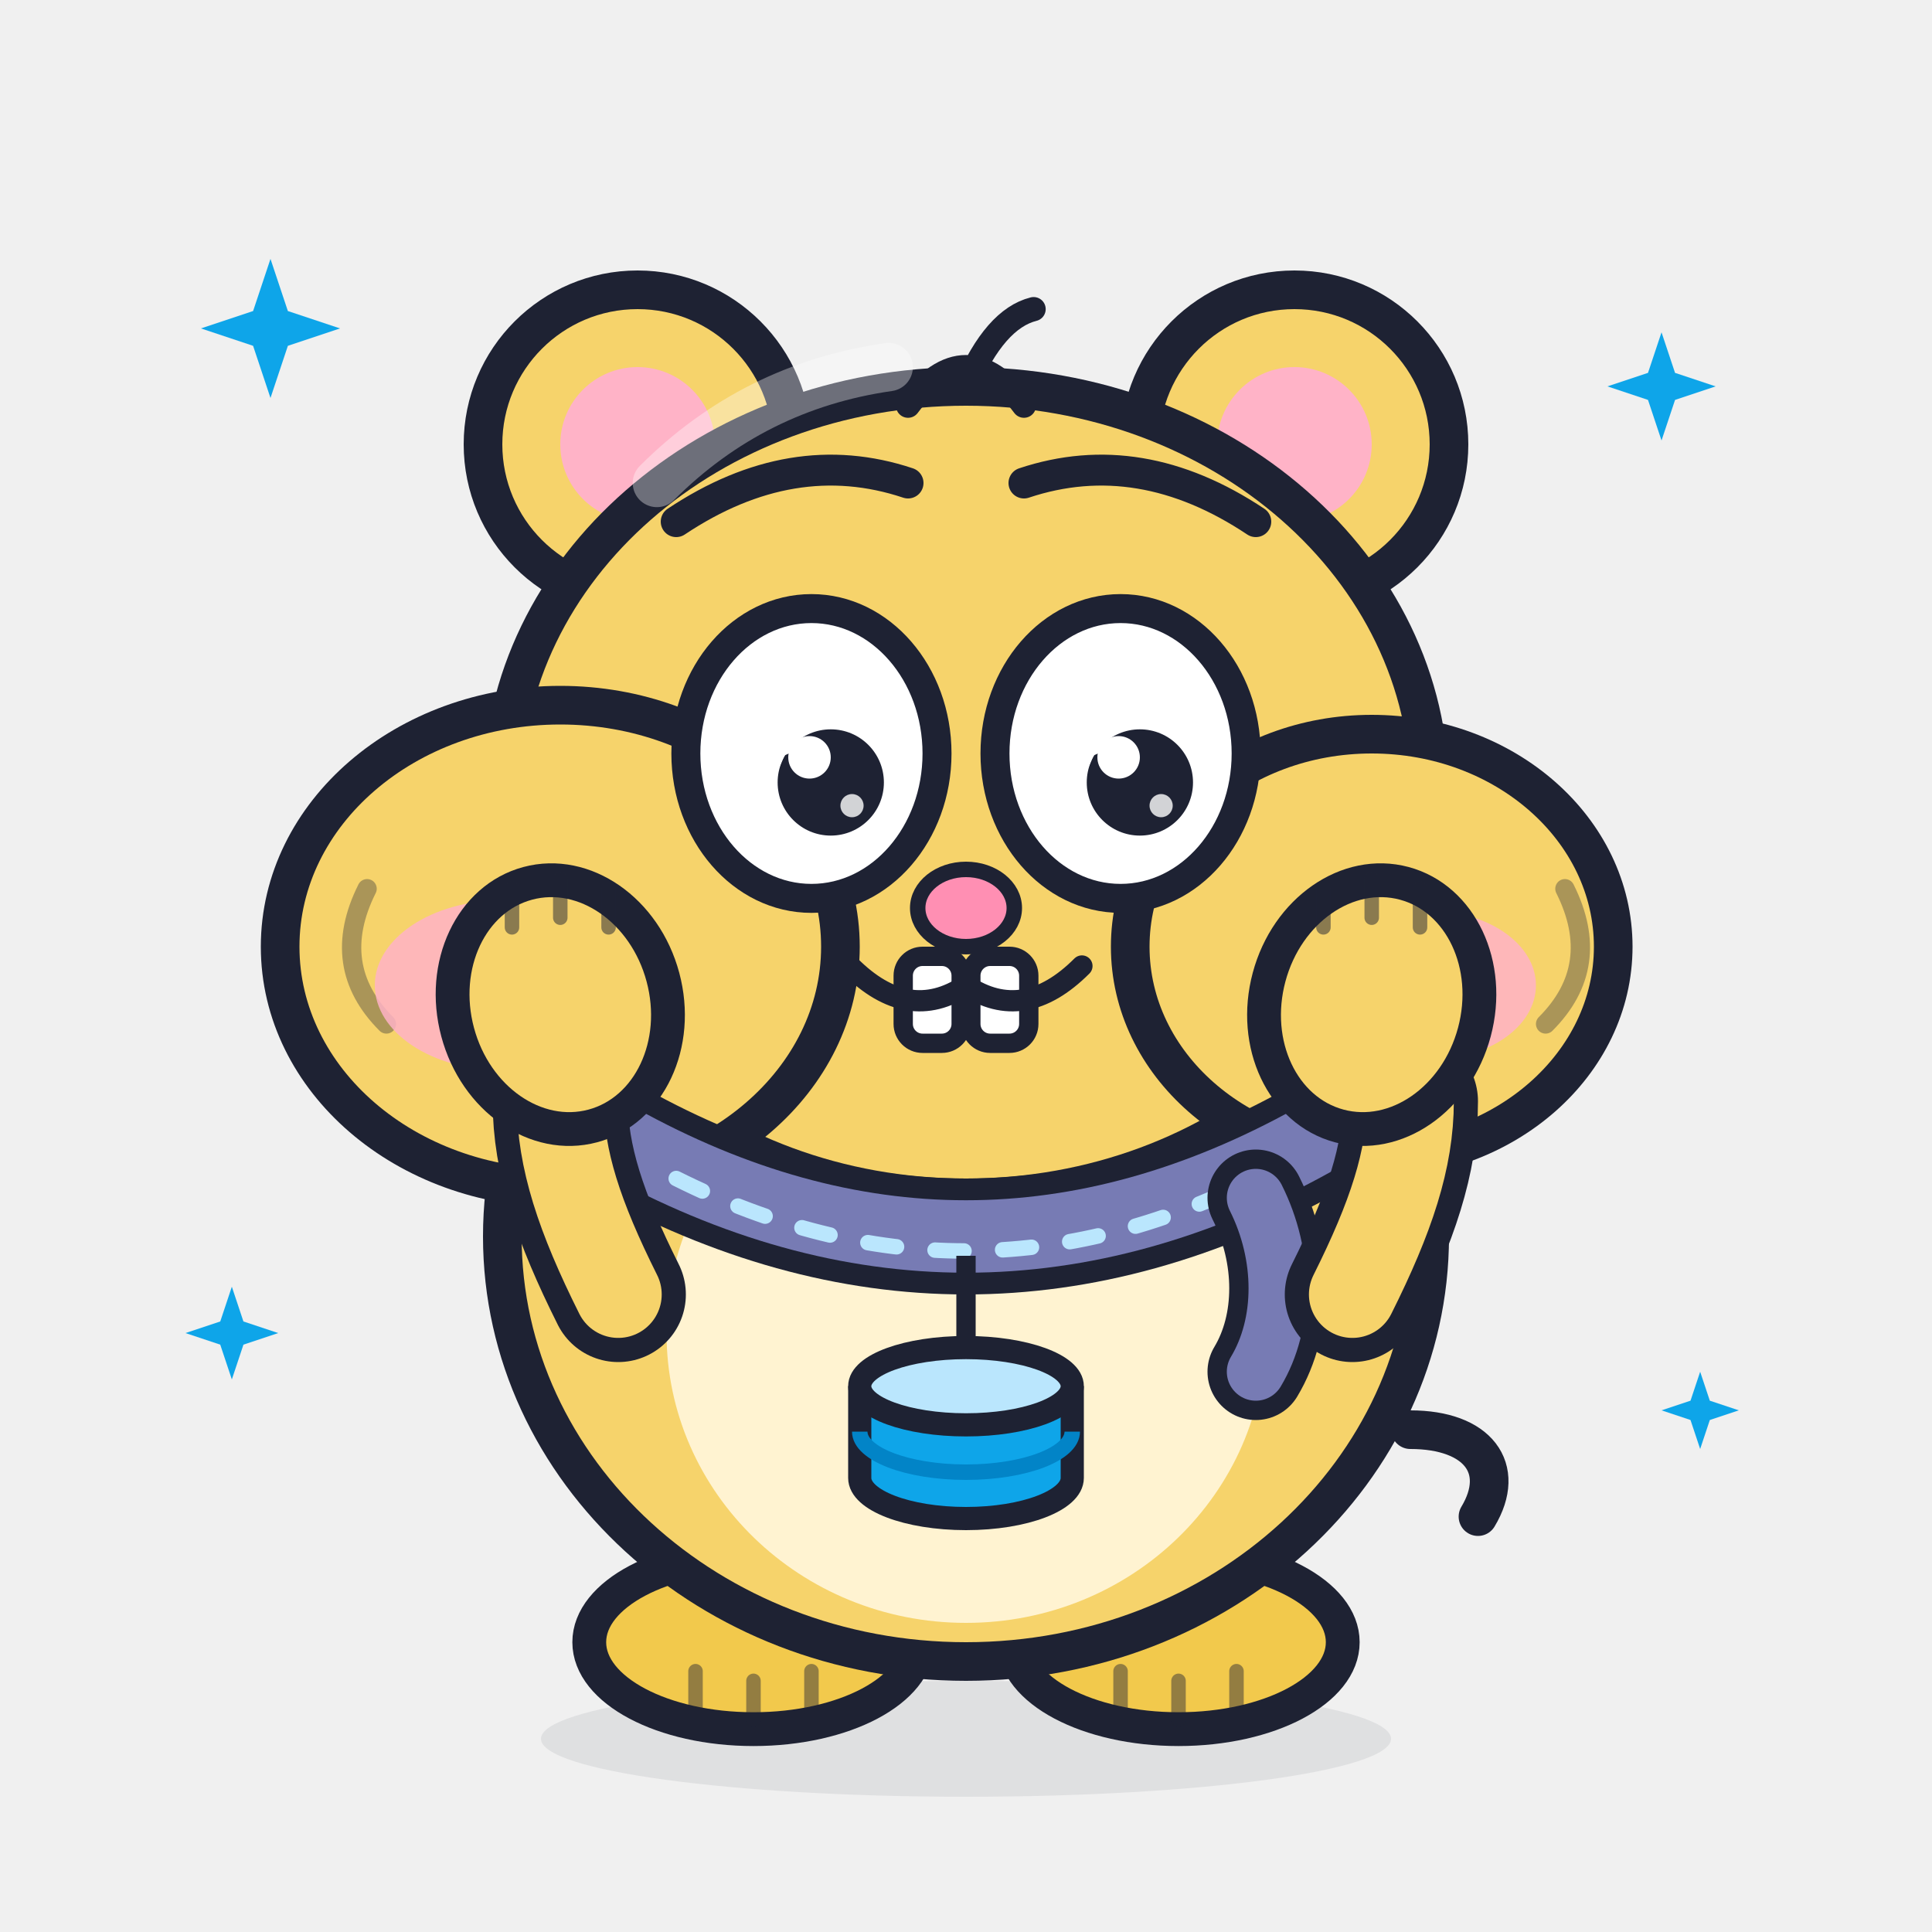
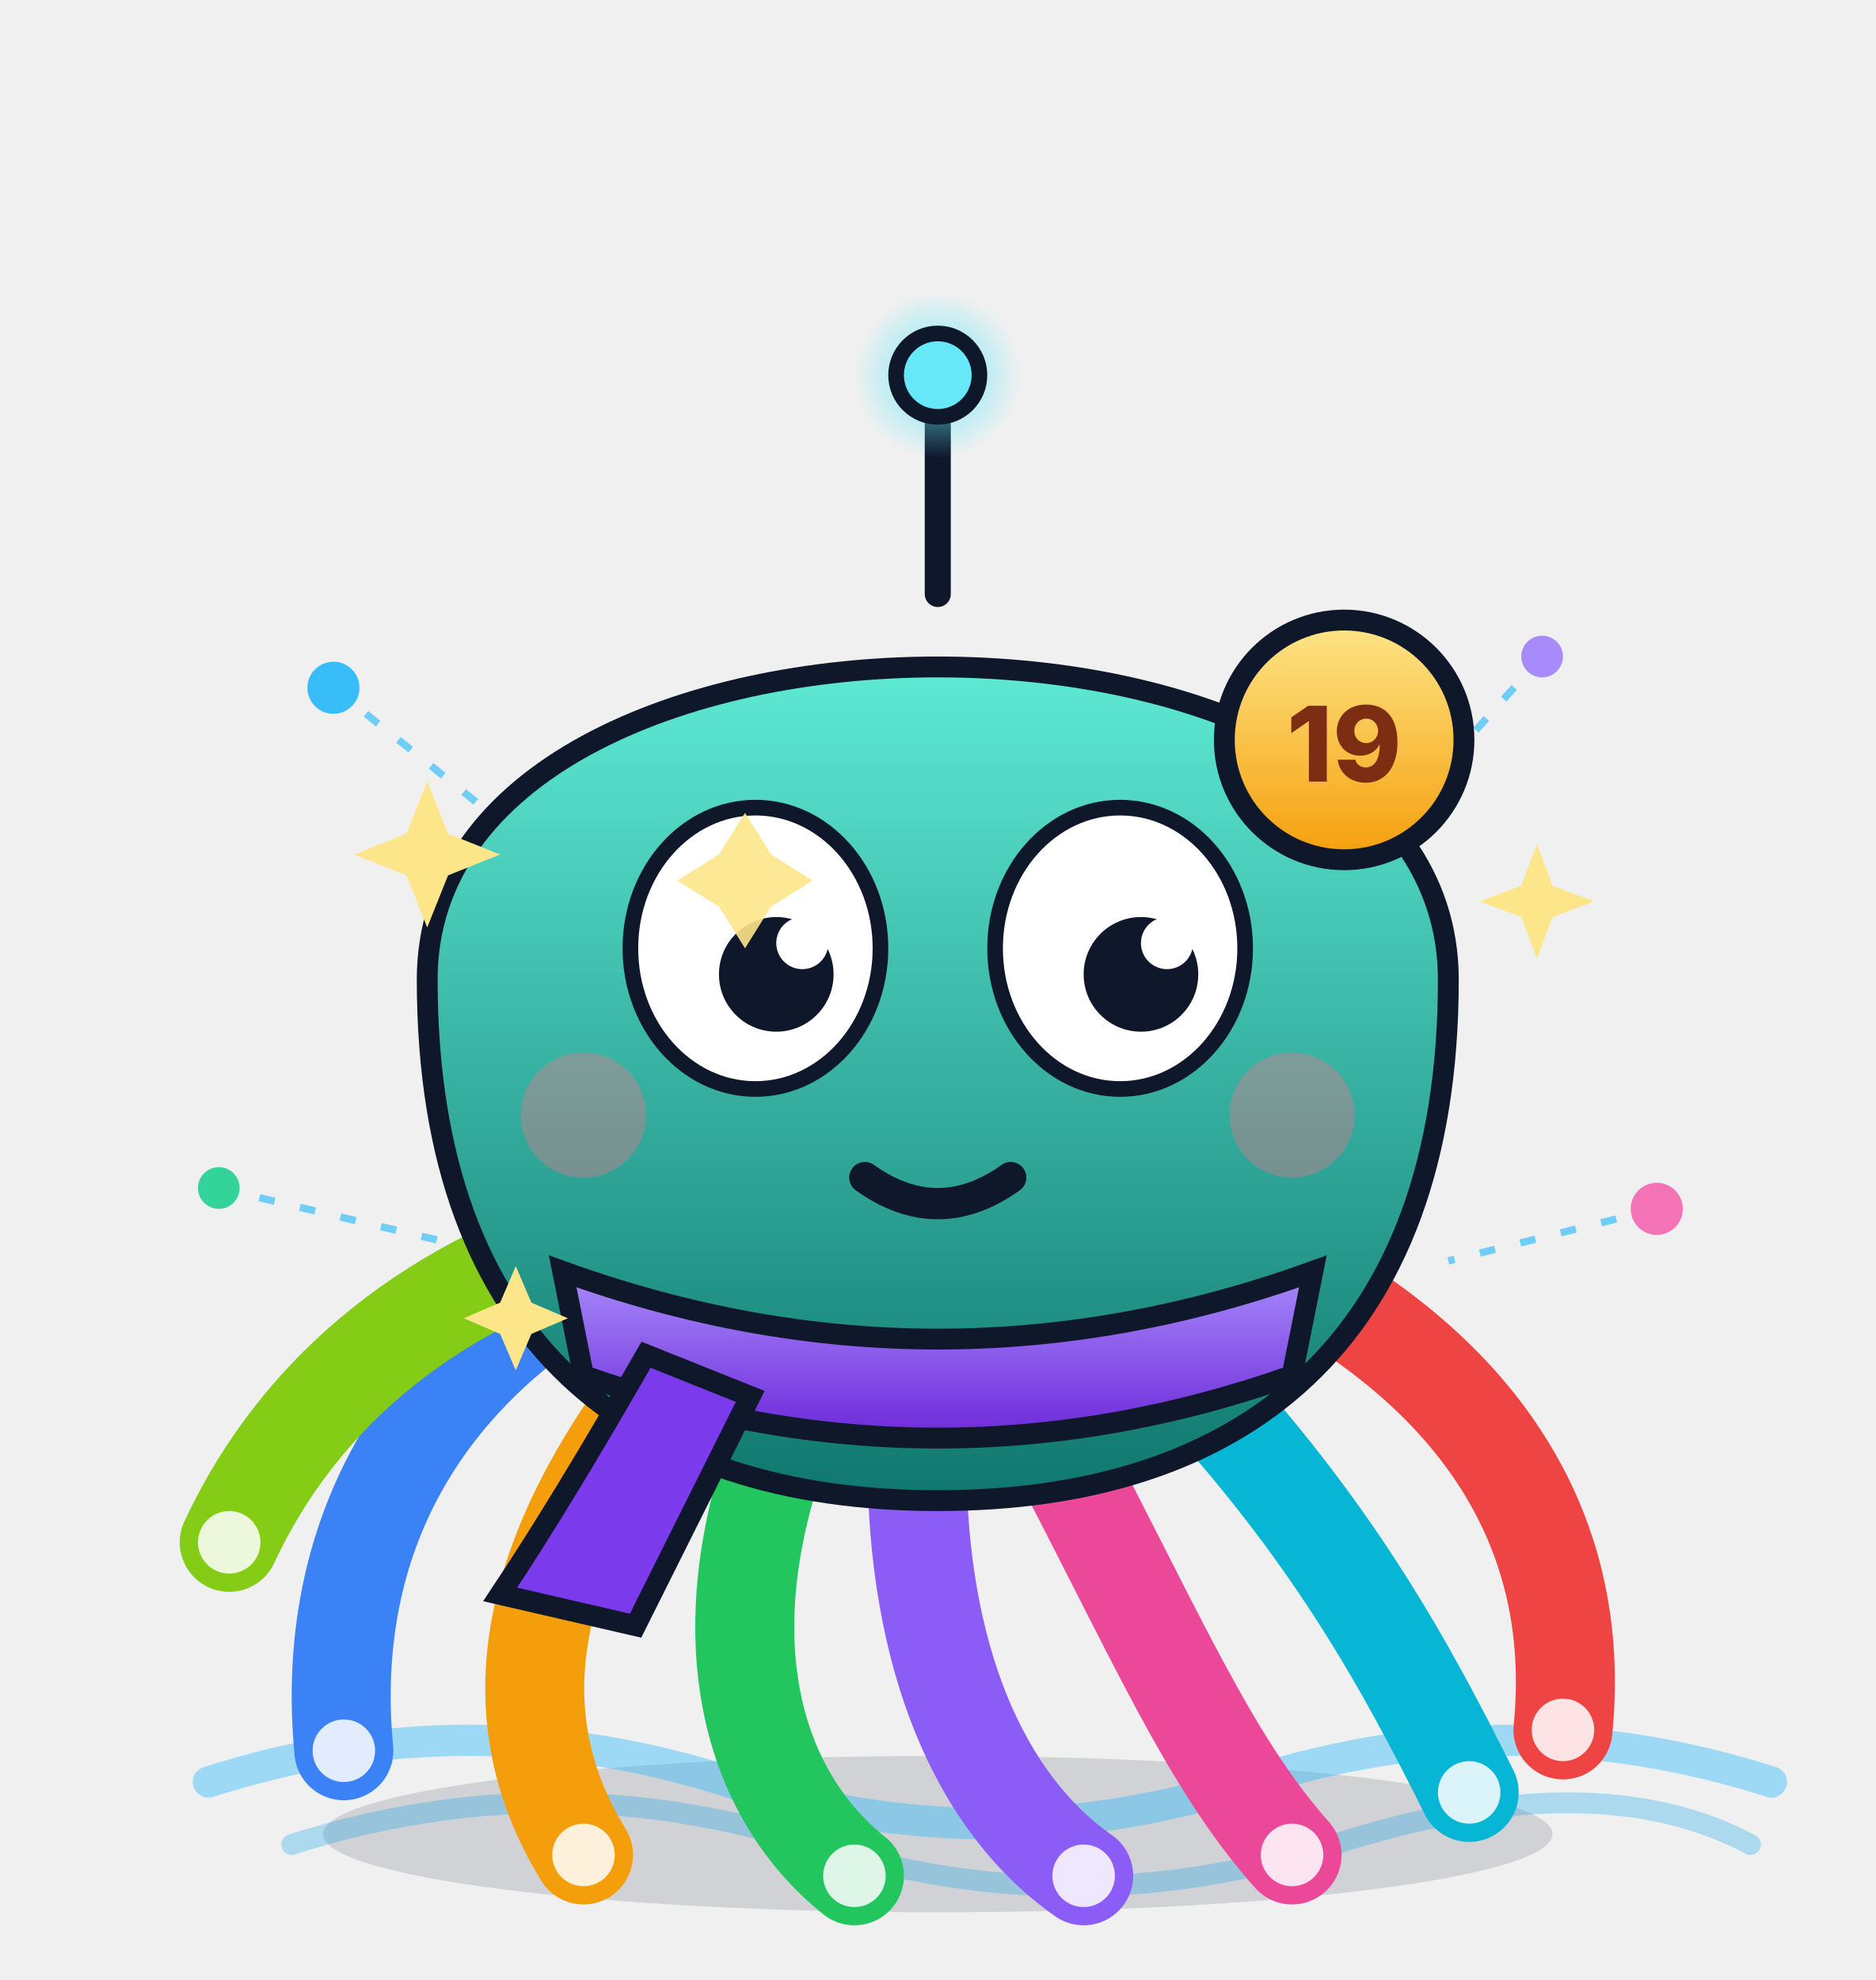
- <svg xmlns="http://www.w3.org/2000/svg" viewBox="0 0 200 200" width="88" height="88" role="img" aria-label="数据仓鼠仓仓 · 卖萌 Cute">
-   <style>
-   .ex-motion { animation: ex-bob 2.8s ease-in-out infinite; transform-box: fill-box; transform-origin: 50% 50%; }
-   .ex-anim-tear { animation: ex-tear 1.8s ease-in infinite; transform-box: fill-box; transform-origin: center; }
-   .ex-anim-sweat { animation: ex-tear 1.5s ease-in infinite; transform-box: fill-box; transform-origin: center; }
-   .ex-anim-heart { animation: ex-heart 2.2s ease-out infinite; transform-box: fill-box; transform-origin: center; }
-   .ex-anim-spark { animation: ex-spark 1.9s ease-in-out infinite; transform-box: fill-box; transform-origin: center; }
-   .ex-anim-rain { animation: ex-rain 1.4s linear infinite; transform-box: fill-box; transform-origin: center; }
-   .ex-anim-confetti { animation: ex-confetti 2.4s linear infinite; transform-box: fill-box; transform-origin: center; }
-   .ex-anim-pulse { animation: ex-pulse 1.6s ease-in-out infinite; transform-box: fill-box; transform-origin: center; }
-   .ex-anim-knock { animation: ex-knock 0.55s ease-in-out infinite; transform-box: fill-box; transform-origin: center; }
-   .ex-anim-knockline { animation: ex-knockline 0.55s ease-out infinite; transform-box: fill-box; transform-origin: center; }
-   .ex-anim-palm { animation: ex-palm 0.9s ease-in-out infinite; transform-box: fill-box; transform-origin: center; }
-   .ex-anim-steam { animation: ex-steam 1.8s ease-out infinite; transform-box: fill-box; transform-origin: center; }
-   .ex-anim-shock { animation: ex-shock 0.5s ease-in-out infinite; transform-box: fill-box; transform-origin: center; }
-   @keyframes ex-bob { 0%,100% { transform: translateY(0); } 50% { transform: translateY(-2.5px); } }
-   @keyframes ex-bounce { 0%,100% { transform: translateY(0); } 40% { transform: translateY(-6px); } 60% { transform: translateY(-2px); } }
-   @keyframes ex-tremble { 0%,100% { transform: translateX(0); } 25% { transform: translateX(-1px); } 75% { transform: translateX(1px); } }
-   @keyframes ex-sway { 0%,100% { transform: rotate(0deg); } 50% { transform: rotate(2deg); } }
-   @keyframes ex-shake { 0%,100% { transform: translateX(0); } 20% { transform: translateX(-4.24px); } 40% { transform: translateX(4.24px); } 60% { transform: translateX(-2.75px); } 80% { transform: translateX(1.75px); } }
-   @keyframes ex-tear { 0% { transform: translateY(0); opacity: 0; } 18% { opacity: 1; } 100% { transform: translateY(8.58px); opacity: 0; } }
-   @keyframes ex-heart { 0% { transform: translateY(0) scale(.65); opacity: 0; } 20% { opacity: 1; } 100% { transform: translateY(-14.04px) scale(1.15); opacity: 0; } }
-   @keyframes ex-spark { 0%,100% { transform: scale(.6) rotate(0deg); opacity: .3; } 50% { transform: scale(1.15) rotate(25deg); opacity: 1; } }
-   @keyframes ex-rain { 0% { transform: translateY(0); opacity: 0; } 20% { opacity: 1; } 100% { transform: translateY(9.36px); opacity: 0; } }
-   @keyframes ex-confetti { 0% { transform: translateY(-4px) rotate(0deg); opacity: 1; } 100% { transform: translateY(14px) rotate(200deg); opacity: 0; } }
-   @keyframes ex-pulse { 0%,100% { transform: scale(1); opacity: .35; } 50% { transform: scale(1.18); opacity: .7; } }
-   @keyframes ex-knock { 0%,100% { transform: translateX(3.51px); } 35% { transform: translateX(0); } }
-   @keyframes ex-knockline { 0%,100% { transform: scaleX(.6); opacity: .35; } 35% { transform: scaleX(1); opacity: 1; } }
-   @keyframes ex-palm { 0%,100% { transform: translateY(0) rotate(0deg); } 50% { transform: translateY(-1px) rotate(-4deg); } }
-   @keyframes ex-steam { 0% { transform: translateY(0); opacity: .7; } 100% { transform: translateY(-7.02px); opacity: 0; } }
-   @keyframes ex-shock { 0%,100% { transform: scaleX(.7); opacity: .4; } 50% { transform: scaleX(1.25); opacity: 1; } }
-   @keyframes ex-drift { 0%,100% { transform: translateY(0); } 50% { transform: translateY(-1.56px); } }
-   @media (prefers-reduced-motion: reduce) {
-     .ex-motion, [class*="ex-anim-"] { animation: none !important; }
-   }
-   </style>
-   <g class="ex-motion ex-cute">
-     <g class="ex-base">
-       <ellipse cx="100" cy="180" rx="44" ry="6" fill="#1E2233" opacity=".08" />
-       <path d="M146 148c7 0 10 4 7 9" fill="none" stroke="#1E2233" stroke-width="4" stroke-linecap="round" />
-       <g fill="#F2C94C" stroke="#1E2233" stroke-width="3.5">
-         <ellipse cx="78" cy="170" rx="17" ry="9" />
-         <ellipse cx="122" cy="170" rx="17" ry="9" />
-       </g>
-       <g stroke="#1E2233" stroke-width="1.5" opacity=".45" stroke-linecap="round">
-         <path d="M72 173v4" />
-         <path d="M78 174v4" />
-         <path d="M84 173v4" />
-         <path d="M116 173v4" />
-         <path d="M122 174v4" />
-         <path d="M128 173v4" />
-       </g>
-       <ellipse cx="100" cy="128" rx="48" ry="44" fill="#F6D36B" stroke="#1E2233" stroke-width="4" />
-       <ellipse cx="100" cy="138" rx="31" ry="30" fill="#FFF3D1" />
-       <g fill="#F6D36B" stroke="#1E2233" stroke-width="4">
-         <circle cx="66" cy="46" r="16" />
-         <circle cx="134" cy="46" r="16" />
-       </g>
-       <g fill="#FFB3C7">
-         <circle cx="66" cy="46" r="8" />
-         <circle cx="134" cy="46" r="8" />
-       </g>
-       <ellipse cx="100" cy="82" rx="48" ry="42" fill="#F6D36B" stroke="#1E2233" stroke-width="4" />
-       <path d="M94 42q6-8 12 0M100 40q3-7 7-8" fill="none" stroke="#1E2233" stroke-width="2.5" stroke-linecap="round" />
-       <g fill="#F6D36B" stroke="#1E2233" stroke-width="4">
-         <ellipse cx="58" cy="98" rx="29" ry="25" />
-         <ellipse cx="142" cy="98" rx="25" ry="22" />
-       </g>
-       <path d="M38 92q-4 8 2 14M162 92q4 8-2 14" fill="none" stroke="#1E2233" stroke-width="2" opacity=".35" stroke-linecap="round" />
-       <path d="M64 118q36 20 72 0" fill="none" stroke="#1E2233" stroke-width="12" stroke-linecap="round" />
-       <path d="M64 118q36 20 72 0" fill="none" stroke="#777BB4" stroke-width="7.5" stroke-linecap="round" />
-       <path d="M70 122q30 15 60 0" fill="none" stroke="#BAE6FD" stroke-width="1.6" stroke-linecap="round" stroke-dasharray="3 4" />
-       <path d="M130 124c3 6 3 13 0 18" fill="none" stroke="#1E2233" stroke-width="10" stroke-linecap="round" />
-       <path d="M130 124c3 6 3 13 0 18" fill="none" stroke="#777BB4" stroke-width="6" stroke-linecap="round" />
-       <line x1="100" y1="130" x2="100" y2="140" stroke="#1E2233" stroke-width="2" />
-       <path d="M89 143.5v9.5c0 2.3 4.9 4.2 11 4.2s11-1.9 11-4.2v-9.5" fill="#0EA5E9" stroke="#1E2233" stroke-width="2.4" stroke-linejoin="round" />
-       <ellipse cx="100" cy="143.5" rx="11" ry="4" fill="#BAE6FD" stroke="#1E2233" stroke-width="2.4" />
-       <path d="M89 148.2c0 2.3 4.9 4.2 11 4.2s11-1.9 11-4.2" fill="none" stroke="#0284C7" stroke-width="1.6" />
-       <path d="M68 50q10-10 24-12" fill="none" stroke="#FFF" stroke-width="5" opacity=".35" stroke-linecap="round" />
+ <svg xmlns="http://www.w3.org/2000/svg" viewBox="0 0 360 380" width="360" height="380" role="img" aria-labelledby="petTitle petDesc">
+   <defs>
+     <linearGradient id="bodyGrad" x1="0" y1="0" x2="0" y2="1">
+       <stop offset="0" stop-color="#5EEAD4" />
+       <stop offset="1" stop-color="#0F766E" />
+     </linearGradient>
+     <linearGradient id="scarfGrad" x1="0" y1="0" x2="0" y2="1">
+       <stop offset="0" stop-color="#A78BFA" />
+       <stop offset="1" stop-color="#6D28D9" />
+     </linearGradient>
+     <linearGradient id="badgeGrad" x1="0" y1="0" x2="0" y2="1">
+       <stop offset="0" stop-color="#FDE68A" />
+       <stop offset="1" stop-color="#F59E0B" />
+     </linearGradient>
+     <radialGradient id="glow">
+       <stop offset="0" stop-color="#67E8F9" stop-opacity=".9" />
+       <stop offset="1" stop-color="#67E8F9" stop-opacity="0" />
+     </radialGradient>
+     <style>
+       .pet-bob { animation: petBob 5.2s ease-in-out infinite; transform-box: fill-box; transform-origin: 50% 100%; }
+       .spark { animation: petSpark 2.6s ease-in-out infinite; }
+       .tear { animation: petTear 2.2s ease-in infinite; }
+       @keyframes petBob { 0%, 100% { transform: translateY(0); } 50% { transform: translateY(-7px); } }
+       @keyframes petSpark { 0%, 100% { opacity: .35; transform: scale(.8); } 50% { opacity: 1; transform: scale(1.08); } }
+       @keyframes petTear { 0% { opacity: 0; transform: translateY(-4px); } 30% { opacity: 1; } 100% { opacity: 0; transform: translateY(18px); } }
+       @media (prefers-reduced-motion: reduce) { .pet-bob, .spark, .tear { animation: none; } }
+     </style>
+   </defs>
+   <g class="pet-bob">
+     <ellipse cx="180" cy="352" rx="118" ry="15" fill="#0F172A" opacity=".14" />
+     <path d="M40 342 Q90 326 140 342 T240 342 T340 342" fill="none" stroke="#38BDF8" stroke-width="6" stroke-linecap="round" opacity=".45" />
+     <path d="M56 354 Q106 338 156 354 T256 354 T336 354" fill="none" stroke="#0EA5E9" stroke-width="4" stroke-linecap="round" opacity=".3" />
+     <g opacity=".7" fill="none" stroke="#38BDF8" stroke-width="1.4" stroke-dasharray="3 5">
+       <path d="M64 132 L104 164" />
+       <path d="M296 126 L260 166" />
+       <path d="M42 228 L84 238" />
+       <path d="M318 232 L278 242" />
    </g>
-     <g class="ex-face">
-       <ellipse cx="84" cy="78" rx="13" ry="15" fill="#FFF" stroke="#1E2233" stroke-width="3" />
-       <circle cx="86" cy="81" r="5.5" fill="#1E2233" />
-       <circle cx="83.8" cy="78.4" r="2.2" fill="#FFF" />
-       <circle cx="88.2" cy="83.4" r="1.2" fill="#FFF" opacity=".8" />
-       <path d="M80 73l1.2 2.8 2.8 1.2-2.8 1.2-1.2 2.8-1.2-2.8-2.8-1.2 2.8-1.2z" fill="#FFF" />
-       <ellipse cx="116" cy="78" rx="13" ry="15" fill="#FFF" stroke="#1E2233" stroke-width="3" />
-       <circle cx="118" cy="81" r="5.5" fill="#1E2233" />
-       <circle cx="115.8" cy="78.4" r="2.2" fill="#FFF" />
-       <circle cx="120.2" cy="83.4" r="1.2" fill="#FFF" opacity=".8" />
-       <path d="M112 73l1.2 2.8 2.8 1.2-2.8 1.2-1.2 2.8-1.2-2.8-2.8-1.2 2.8-1.2z" fill="#FFF" />
-       <path d="M70 54q12-8 24-4" fill="none" stroke="#1E2233" stroke-width="3.2" stroke-linecap="round" />
-       <path d="M106 50q12-4 24 4" fill="none" stroke="#1E2233" stroke-width="3.2" stroke-linecap="round" />
-       <ellipse cx="100" cy="94" rx="5" ry="4" fill="#FF8FB3" stroke="#1E2233" stroke-width="1.6" />
-       <g fill="#FFF" stroke="#1E2233" stroke-width="2">
-         <rect x="93.5" y="99" width="6" height="9" rx="2" />
-         <rect x="100.5" y="99" width="6" height="9" rx="2" />
-       </g>
-       <path d="M88 100q6 6 12 2M112 100q-6 6-12 2" fill="none" stroke="#1E2233" stroke-width="2.2" stroke-linecap="round" />
-       <ellipse cx="52" cy="102" rx="13.2" ry="8.8" fill="#FFB3C7" opacity="0.85" />
-       <ellipse cx="148" cy="102" rx="11" ry="7.7" fill="#FFB3C7" opacity="0.85" />
+     <g class="spark">
+       <circle cx="64" cy="132" r="5" fill="#38BDF8" />
+       <circle cx="296" cy="126" r="4" fill="#A78BFA" />
+       <circle cx="42" cy="228" r="4" fill="#34D399" />
+       <circle cx="318" cy="232" r="5" fill="#F472B6" />
    </g>
-     <g class="ex-arms">
-       <path d="M64 134c-4-8-6-14-6-20" fill="none" stroke="#1E2233" stroke-width="14" stroke-linecap="round" />
-       <path d="M64 134c-4-8-6-14-6-20" fill="none" stroke="#F6D36B" stroke-width="9" stroke-linecap="round" />
-       <ellipse cx="58" cy="104" rx="11" ry="13" fill="#F6D36B" stroke="#1E2233" stroke-width="3.5" transform="rotate(-15 58 104)" />
-       <g stroke="#1E2233" stroke-width="1.5" opacity=".5" stroke-linecap="round">
-         <path d="M53 96v-4" />
-         <path d="M58 95v-4" />
-         <path d="M63 96v-4" />
-       </g>
-       <path d="M140 134c4-8 6-14 6-20" fill="none" stroke="#1E2233" stroke-width="14" stroke-linecap="round" />
-       <path d="M140 134c4-8 6-14 6-20" fill="none" stroke="#F6D36B" stroke-width="9" stroke-linecap="round" />
-       <ellipse cx="142" cy="104" rx="11" ry="13" fill="#F6D36B" stroke="#1E2233" stroke-width="3.5" transform="rotate(15 142 104)" />
-       <g stroke="#1E2233" stroke-width="1.5" opacity=".5" stroke-linecap="round">
-         <path d="M137 96v-4" />
-         <path d="M142 95v-4" />
-         <path d="M147 96v-4" />
-       </g>
+     <g fill="none" stroke-linecap="round">
+       <path d="M112 246 C82 264 62 294 66 336" stroke="#3B82F6" stroke-width="19" />
+       <path d="M128 264 C100 300 96 330 112 356" stroke="#F59E0B" stroke-width="19" />
+       <path d="M150 276 C136 314 144 344 164 360" stroke="#22C55E" stroke-width="19" />
+       <path d="M176 280 C176 318 188 346 208 360" stroke="#8B5CF6" stroke-width="19" />
+       <path d="M202 276 C222 314 232 338 248 356" stroke="#EC4899" stroke-width="19" />
+       <path d="M228 264 C256 294 270 320 282 344" stroke="#06B6D4" stroke-width="19" />
+       <path d="M250 246 C282 264 304 292 300 332" stroke="#EF4444" stroke-width="19" />
+       <path d="M118 236 C84 246 58 266 44 296" stroke="#84CC16" stroke-width="19" />
    </g>
-     <g class="ex-effects">
-       <g class="ex-anim-spark" style="animation-delay:0s" transform="translate(28 34) scale(0.9)">
-         <path d="M0 -8L2 -2 8 0 2 2 0 8-2 2-8 0-2-2Z" fill="#0EA5E9" />
-       </g>
-       <g class="ex-anim-spark" style="animation-delay:0.5s" transform="translate(172 40) scale(0.7)">
-         <path d="M0 -8L2 -2 8 0 2 2 0 8-2 2-8 0-2-2Z" fill="#0EA5E9" />
-       </g>
-       <g class="ex-anim-spark" style="animation-delay:0.9s" transform="translate(24 138) scale(0.6)">
-         <path d="M0 -8L2 -2 8 0 2 2 0 8-2 2-8 0-2-2Z" fill="#0EA5E9" />
-       </g>
-       <g class="ex-anim-spark" style="animation-delay:1.3s" transform="translate(176 146) scale(0.5)">
-         <path d="M0 -8L2 -2 8 0 2 2 0 8-2 2-8 0-2-2Z" fill="#0EA5E9" />
-       </g>
+     <g fill="#FFFFFF" opacity=".85">
+       <circle cx="66" cy="336" r="6" />
+       <circle cx="112" cy="356" r="6" />
+       <circle cx="164" cy="360" r="6" />
+       <circle cx="208" cy="360" r="6" />
+       <circle cx="248" cy="356" r="6" />
+       <circle cx="282" cy="344" r="6" />
+       <circle cx="300" cy="332" r="6" />
+       <circle cx="44" cy="296" r="6" />
+     </g>
+     <path d="M82 188 C82 108 278 108 278 188 C278 258 238 288 180 288 C122 288 82 258 82 188 Z" fill="url(#bodyGrad)" stroke="#0F172A" stroke-width="4" />
+     <path d="M180 114 V80" stroke="#0F172A" stroke-width="5" stroke-linecap="round" />
+     <circle cx="180" cy="72" r="16" fill="url(#glow)" />
+     <circle cx="180" cy="72" r="8" fill="#67E8F9" stroke="#0F172A" stroke-width="3" />
+     <circle cx="258" cy="142" r="23" fill="url(#badgeGrad)" stroke="#0F172A" stroke-width="4" />
+     <text x="258" y="150" text-anchor="middle" font-family="system-ui, -apple-system, Segoe UI, sans-serif" font-size="20" font-weight="800" fill="#7C2D12">19</text>
+     <path d="M108 244 Q180 270 252 244 L248 264 Q180 288 112 264 Z" fill="url(#scarfGrad)" stroke="#0F172A" stroke-width="4" />
+     <path d="M124 260 Q108 288 96 306 L122 312 Q134 288 144 268 Z" fill="#7C3AED" stroke="#0F172A" stroke-width="4" />
+     <g>
+       <ellipse cx="145" cy="182" rx="24" ry="27" fill="#FFFFFF" stroke="#0F172A" stroke-width="3" />
+       <ellipse cx="215" cy="182" rx="24" ry="27" fill="#FFFFFF" stroke="#0F172A" stroke-width="3" />
+       <circle cx="149" cy="187" r="11" fill="#0F172A" />
+       <circle cx="219" cy="187" r="11" fill="#0F172A" />
+       <circle cx="154" cy="181" r="5" fill="#FFFFFF" />
+       <circle cx="224" cy="181" r="5" fill="#FFFFFF" />
+       <path d="M138 164 l5 -8 5 8 8 5 -8 5 -5 8 -5 -8 -8 -5Z" fill="#FDE68A" opacity=".9" />
+       <circle cx="112" cy="214" r="12" fill="#FB7185" opacity=".35" />
+       <circle cx="248" cy="214" r="12" fill="#FB7185" opacity=".35" />
+       <path d="M166 226 Q180 236 194 226" fill="none" stroke="#0F172A" stroke-width="6" stroke-linecap="round" />
+     </g>
+     <g class="spark" fill="#FDE68A">
+       <path d="M78 160 l4 -10 4 10 10 4 -10 4 -4 10 -4 -10 -10 -4Z" />
+       <path d="M292 170 l3 -8 3 8 8 3 -8 3 -3 8 -3 -8 -8 -3Z" />
+       <path d="M96 250 l3 -7 3 7 7 3 -7 3 -3 7 -3 -7 -7 -3Z" />
    </g>
  </g>
</svg>
